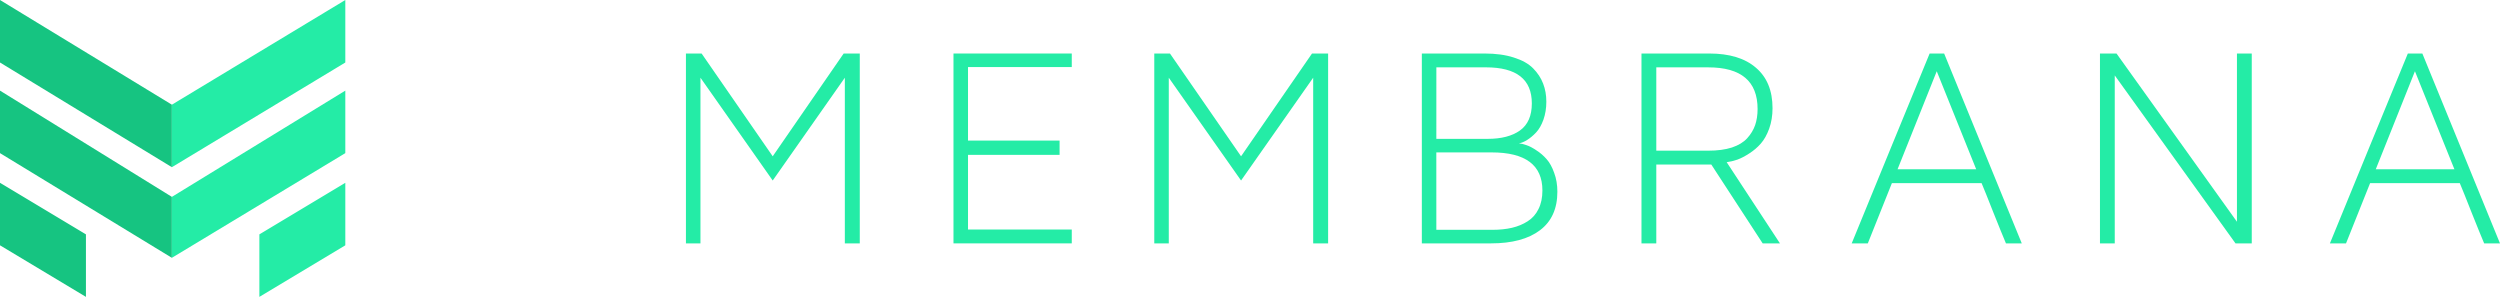
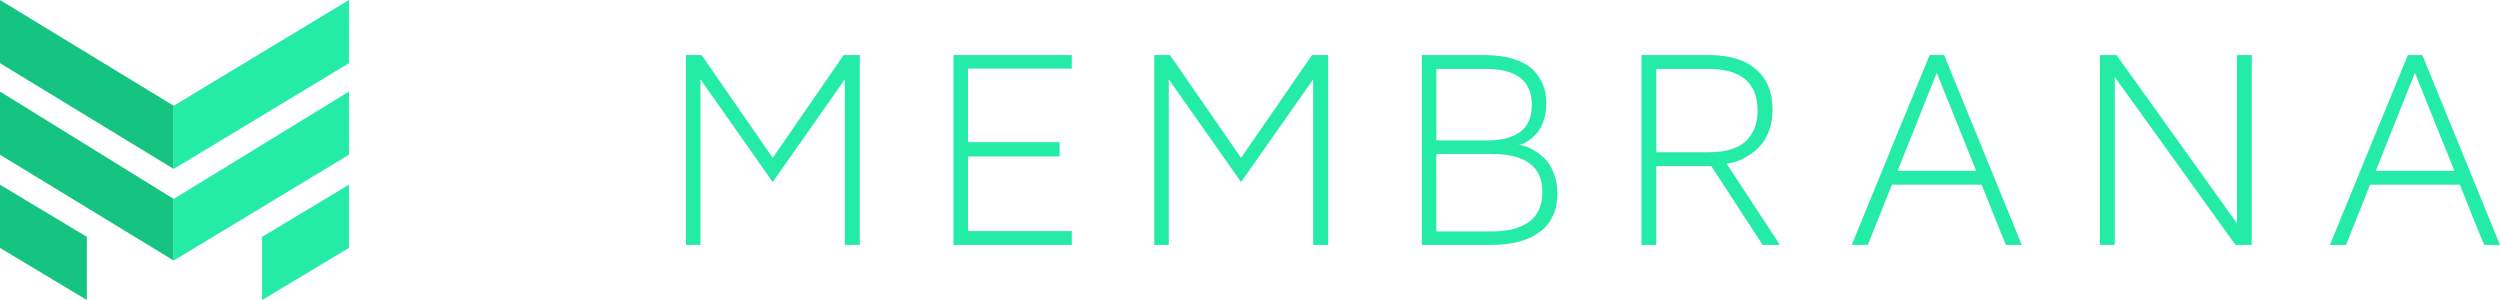
- <svg xmlns="http://www.w3.org/2000/svg" xml:space="preserve" style="enable-background:new 0 0 160 19;" viewBox="0 0 160 19" y="0px" x="0px" id="Layer_1" version="1.1">
+ <svg xmlns="http://www.w3.org/2000/svg" height="36" width="300" version="1.1" id="Layer_1" x="0px" y="0px" viewBox="0 0 300 36" xml:space="preserve">
  <defs id="defs39" />
-   <style id="style2" type="text/css">
+   <style type="text/css" id="style2">
	.st0{fill:#24ECA6;}
	.st1{fill:#16C481;}
</style>
-   <g id="g34">
-     <polygon id="polygon22" points="11,10.7 0,4 0,0 11,6.7  " class="st1" />
-     <polygon id="polygon24" points="11,16.5 0,9.8 0,5.8 11,12.6  " class="st1" />
-     <polygon id="polygon26" points="5.5,19 0,15.7 0,11.7 5.5,15  " class="st1" />
-     <polygon id="polygon28" points="11,10.7 22.1,4 22.1,0 11,6.7  " class="st0" />
-     <polygon id="polygon30" points="11,16.5 22.1,9.8 22.1,5.8 11,12.6  " class="st0" />
-     <polygon id="polygon32" points="16.6,19 22.1,15.7 22.1,11.7 16.6,15  " class="st0" />
+   <g style="stroke-width:0.528" transform="scale(1.894737)" id="g34">
+     <polygon style="fill:#16c481;stroke-width:0.528" class="st1" points="11,6.7 11,10.7 0,4 0,0 " id="polygon22" />
+     <polygon style="fill:#16c481;stroke-width:0.528" class="st1" points="11,12.6 11,16.5 0,9.8 0,5.8 " id="polygon24" />
+     <polygon style="fill:#16c481;stroke-width:0.528" class="st1" points="5.5,15 5.5,19 0,15.7 0,11.7 " id="polygon26" />
+     <polygon style="fill:#24eca6;stroke-width:0.528" class="st0" points="11,6.7 11,10.7 22.1,4 22.1,0 " id="polygon28" />
+     <polygon style="fill:#24eca6;stroke-width:0.528" class="st0" points="11,12.6 11,16.5 22.1,9.8 22.1,5.8 " id="polygon30" />
+     <polygon style="fill:#24eca6;stroke-width:0.528" class="st0" points="16.6,15 16.6,19 22.1,15.7 22.1,11.7 " id="polygon32" />
  </g>
-   <g id="text850" style="font-style:normal;font-variant:normal;font-weight:normal;font-stretch:normal;font-size:15.758px;line-height:1.25;font-family:'Maven Pro Light';-inkscape-font-specification:'Maven Pro Light, ';text-align:center;letter-spacing:2.306px;word-spacing:0px;text-anchor:middle;fill:#24eca6;fill-opacity:1;stroke:none;stroke-width:0.831" transform="matrix(1.207076,0,0,1.199155,4.798961,-1.929534)" aria-label="MEMBRANA">
-     <path id="path875" style="text-align:center;letter-spacing:2.306px;text-anchor:middle;fill:#24eca6;fill-opacity:1;stroke-width:0.831" d="M 32.393,14.598 V 4.465 h 0.831 l 3.77,5.486 3.762,-5.486 h 0.854 V 14.598 H 40.818 V 5.757 L 36.994,11.243 33.163,5.757 v 8.841 z" />
-     <path id="path877" style="text-align:center;letter-spacing:2.306px;text-anchor:middle;fill:#24eca6;fill-opacity:1;stroke-width:0.831" d="M 46.579,14.598 V 4.465 h 6.271 v 0.723 h -5.501 v 3.924 h 4.855 v 0.762 h -4.855 V 13.859 h 5.501 v 0.739 z" />
-     <path id="path879" style="text-align:center;letter-spacing:2.306px;text-anchor:middle;fill:#24eca6;fill-opacity:1;stroke-width:0.831" d="M 57.225,14.598 V 4.465 h 0.831 l 3.77,5.486 3.762,-5.486 h 0.854 V 14.598 H 65.65 V 5.757 L 61.826,11.243 57.994,5.757 v 8.841 z" />
-     <path id="path881" style="text-align:center;letter-spacing:2.306px;text-anchor:middle;fill:#24eca6;fill-opacity:1;stroke-width:0.831" d="M 71.411,14.598 V 4.465 h 3.324 q 0.9,0 1.554,0.215 0.662,0.208 1.023,0.577 0.362,0.369 0.531,0.816 0.169,0.439 0.169,0.962 0,0.523 -0.154,0.962 -0.154,0.431 -0.392,0.685 -0.239,0.254 -0.477,0.4 -0.231,0.146 -0.431,0.177 0.177,0.015 0.408,0.1 0.231,0.077 0.523,0.277 0.3,0.192 0.539,0.469 0.239,0.269 0.4,0.731 0.169,0.454 0.169,1.008 0,1.354 -0.923,2.054 -0.923,0.7 -2.593,0.7 z m 0.769,-0.723 h 2.962 q 0.585,0 1.046,-0.108 0.462,-0.108 0.831,-0.346 0.377,-0.239 0.577,-0.654 0.208,-0.415 0.208,-0.993 0,-2.031 -2.693,-2.031 h -2.932 z m 0,-4.855 h 2.724 q 1.085,0 1.708,-0.446 0.631,-0.454 0.631,-1.447 0,-1.924 -2.431,-1.924 h -2.631 z" />
-     <path id="path883" style="text-align:center;letter-spacing:2.306px;text-anchor:middle;fill:#24eca6;fill-opacity:1;stroke-width:0.831" d="M 83.057,14.598 V 4.465 h 3.593 q 1.608,0 2.478,0.762 0.877,0.754 0.877,2.154 0,0.6 -0.177,1.093 -0.177,0.492 -0.446,0.8 -0.262,0.3 -0.608,0.523 -0.339,0.223 -0.631,0.331 -0.292,0.1 -0.569,0.138 l 2.824,4.332 h -0.916 l -2.724,-4.209 h -2.916 v 4.209 z m 0.785,-4.947 h 2.755 q 0.731,0 1.254,-0.169 0.523,-0.177 0.808,-0.492 0.292,-0.323 0.423,-0.7 0.131,-0.385 0.131,-0.862 0,-2.224 -2.616,-2.224 h -2.755 z" />
-     <path id="path885" style="text-align:center;letter-spacing:2.306px;text-anchor:middle;fill:#24eca6;fill-opacity:1;stroke-width:0.831" d="m 94.203,14.598 q 0.692,-1.685 2.062,-5.063 1.377,-3.385 2.07,-5.07 h 0.769 l 4.116,10.133 h -0.839 q -0.239,-0.569 -0.669,-1.654 -0.423,-1.085 -0.623,-1.562 h -4.755 l -1.277,3.216 z m 2.431,-3.955 h 4.17 L 98.712,5.411 Z" />
-     <path id="path887" style="text-align:center;letter-spacing:2.306px;text-anchor:middle;fill:#24eca6;fill-opacity:1;stroke-width:0.831" d="M 107.366,14.598 V 4.465 h 0.877 l 6.386,8.979 V 4.465 h 0.785 v 10.133 h -0.862 l -6.402,-8.964 v 8.964 z" />
-     <path id="path889" style="text-align:center;letter-spacing:2.306px;text-anchor:middle;fill:#24eca6;fill-opacity:1;stroke-width:0.831" d="m 119.558,14.598 q 0.692,-1.685 2.062,-5.063 1.377,-3.385 2.07,-5.07 h 0.769 l 4.116,10.133 h -0.839 q -0.239,-0.569 -0.669,-1.654 -0.423,-1.085 -0.623,-1.562 h -4.755 l -1.277,3.216 z m 2.431,-3.955 h 4.17 l -2.093,-5.232 z" />
+   <g aria-label="MEMBRANA" transform="matrix(2.263267,0,0,2.248415,8.998053,-3.430377)" style="font-style:normal;font-variant:normal;font-weight:normal;font-stretch:normal;font-size:15.758px;line-height:1.25;font-family:'Maven Pro Light';-inkscape-font-specification:'Maven Pro Light, ';text-align:center;letter-spacing:2.306px;word-spacing:0px;text-anchor:middle;fill:#24eca6;fill-opacity:1;stroke:none;stroke-width:0.443" id="text850">
+     <path d="M 32.393,14.598 V 4.465 h 0.831 l 3.77,5.486 3.762,-5.486 h 0.854 V 14.598 H 40.818 V 5.757 L 36.994,11.243 33.163,5.757 v 8.841 z" style="text-align:center;letter-spacing:2.306px;text-anchor:middle;fill:#24eca6;fill-opacity:1;stroke-width:0.443" id="path875" />
+     <path d="M 46.579,14.598 V 4.465 h 6.271 v 0.723 h -5.501 v 3.924 h 4.855 v 0.762 h -4.855 V 13.859 h 5.501 v 0.739 z" style="text-align:center;letter-spacing:2.306px;text-anchor:middle;fill:#24eca6;fill-opacity:1;stroke-width:0.443" id="path877" />
+     <path d="M 57.225,14.598 V 4.465 h 0.831 l 3.77,5.486 3.762,-5.486 h 0.854 V 14.598 H 65.65 V 5.757 L 61.826,11.243 57.994,5.757 v 8.841 z" style="text-align:center;letter-spacing:2.306px;text-anchor:middle;fill:#24eca6;fill-opacity:1;stroke-width:0.443" id="path879" />
+     <path d="M 71.411,14.598 V 4.465 h 3.324 q 0.9,0 1.554,0.215 0.662,0.208 1.023,0.577 0.362,0.369 0.531,0.816 0.169,0.439 0.169,0.962 0,0.523 -0.154,0.962 -0.154,0.431 -0.392,0.685 -0.239,0.254 -0.477,0.4 -0.231,0.146 -0.431,0.177 0.177,0.015 0.408,0.1 0.231,0.077 0.523,0.277 0.3,0.192 0.539,0.469 0.239,0.269 0.4,0.731 0.169,0.454 0.169,1.008 0,1.354 -0.923,2.054 -0.923,0.7 -2.593,0.7 z m 0.769,-0.723 h 2.962 q 0.585,0 1.046,-0.108 0.462,-0.108 0.831,-0.346 0.377,-0.239 0.577,-0.654 0.208,-0.415 0.208,-0.993 0,-2.031 -2.693,-2.031 h -2.932 z m 0,-4.855 h 2.724 q 1.085,0 1.708,-0.446 0.631,-0.454 0.631,-1.447 0,-1.924 -2.431,-1.924 h -2.631 z" style="text-align:center;letter-spacing:2.306px;text-anchor:middle;fill:#24eca6;fill-opacity:1;stroke-width:0.443" id="path881" />
+     <path d="M 83.057,14.598 V 4.465 h 3.593 q 1.608,0 2.478,0.762 0.877,0.754 0.877,2.154 0,0.6 -0.177,1.093 -0.177,0.492 -0.446,0.8 -0.262,0.3 -0.608,0.523 -0.339,0.223 -0.631,0.331 -0.292,0.1 -0.569,0.138 l 2.824,4.332 h -0.916 l -2.724,-4.209 h -2.916 v 4.209 z m 0.785,-4.947 h 2.755 q 0.731,0 1.254,-0.169 0.523,-0.177 0.808,-0.492 0.292,-0.323 0.423,-0.7 0.131,-0.385 0.131,-0.862 0,-2.224 -2.616,-2.224 h -2.755 z" style="text-align:center;letter-spacing:2.306px;text-anchor:middle;fill:#24eca6;fill-opacity:1;stroke-width:0.443" id="path883" />
+     <path d="m 94.203,14.598 q 0.692,-1.685 2.062,-5.063 1.377,-3.385 2.07,-5.07 h 0.769 l 4.116,10.133 h -0.839 q -0.239,-0.569 -0.669,-1.654 -0.423,-1.085 -0.623,-1.562 h -4.755 l -1.277,3.216 z m 2.431,-3.955 h 4.17 L 98.712,5.411 Z" style="text-align:center;letter-spacing:2.306px;text-anchor:middle;fill:#24eca6;fill-opacity:1;stroke-width:0.443" id="path885" />
+     <path d="M 107.366,14.598 V 4.465 h 0.877 l 6.386,8.979 V 4.465 h 0.785 v 10.133 h -0.862 l -6.402,-8.964 v 8.964 z" style="text-align:center;letter-spacing:2.306px;text-anchor:middle;fill:#24eca6;fill-opacity:1;stroke-width:0.443" id="path887" />
+     <path d="m 119.558,14.598 q 0.692,-1.685 2.062,-5.063 1.377,-3.385 2.07,-5.07 h 0.769 l 4.116,10.133 h -0.839 q -0.239,-0.569 -0.669,-1.654 -0.423,-1.085 -0.623,-1.562 h -4.755 l -1.277,3.216 z m 2.431,-3.955 h 4.17 l -2.093,-5.232 z" style="text-align:center;letter-spacing:2.306px;text-anchor:middle;fill:#24eca6;fill-opacity:1;stroke-width:0.443" id="path889" />
  </g>
</svg>
